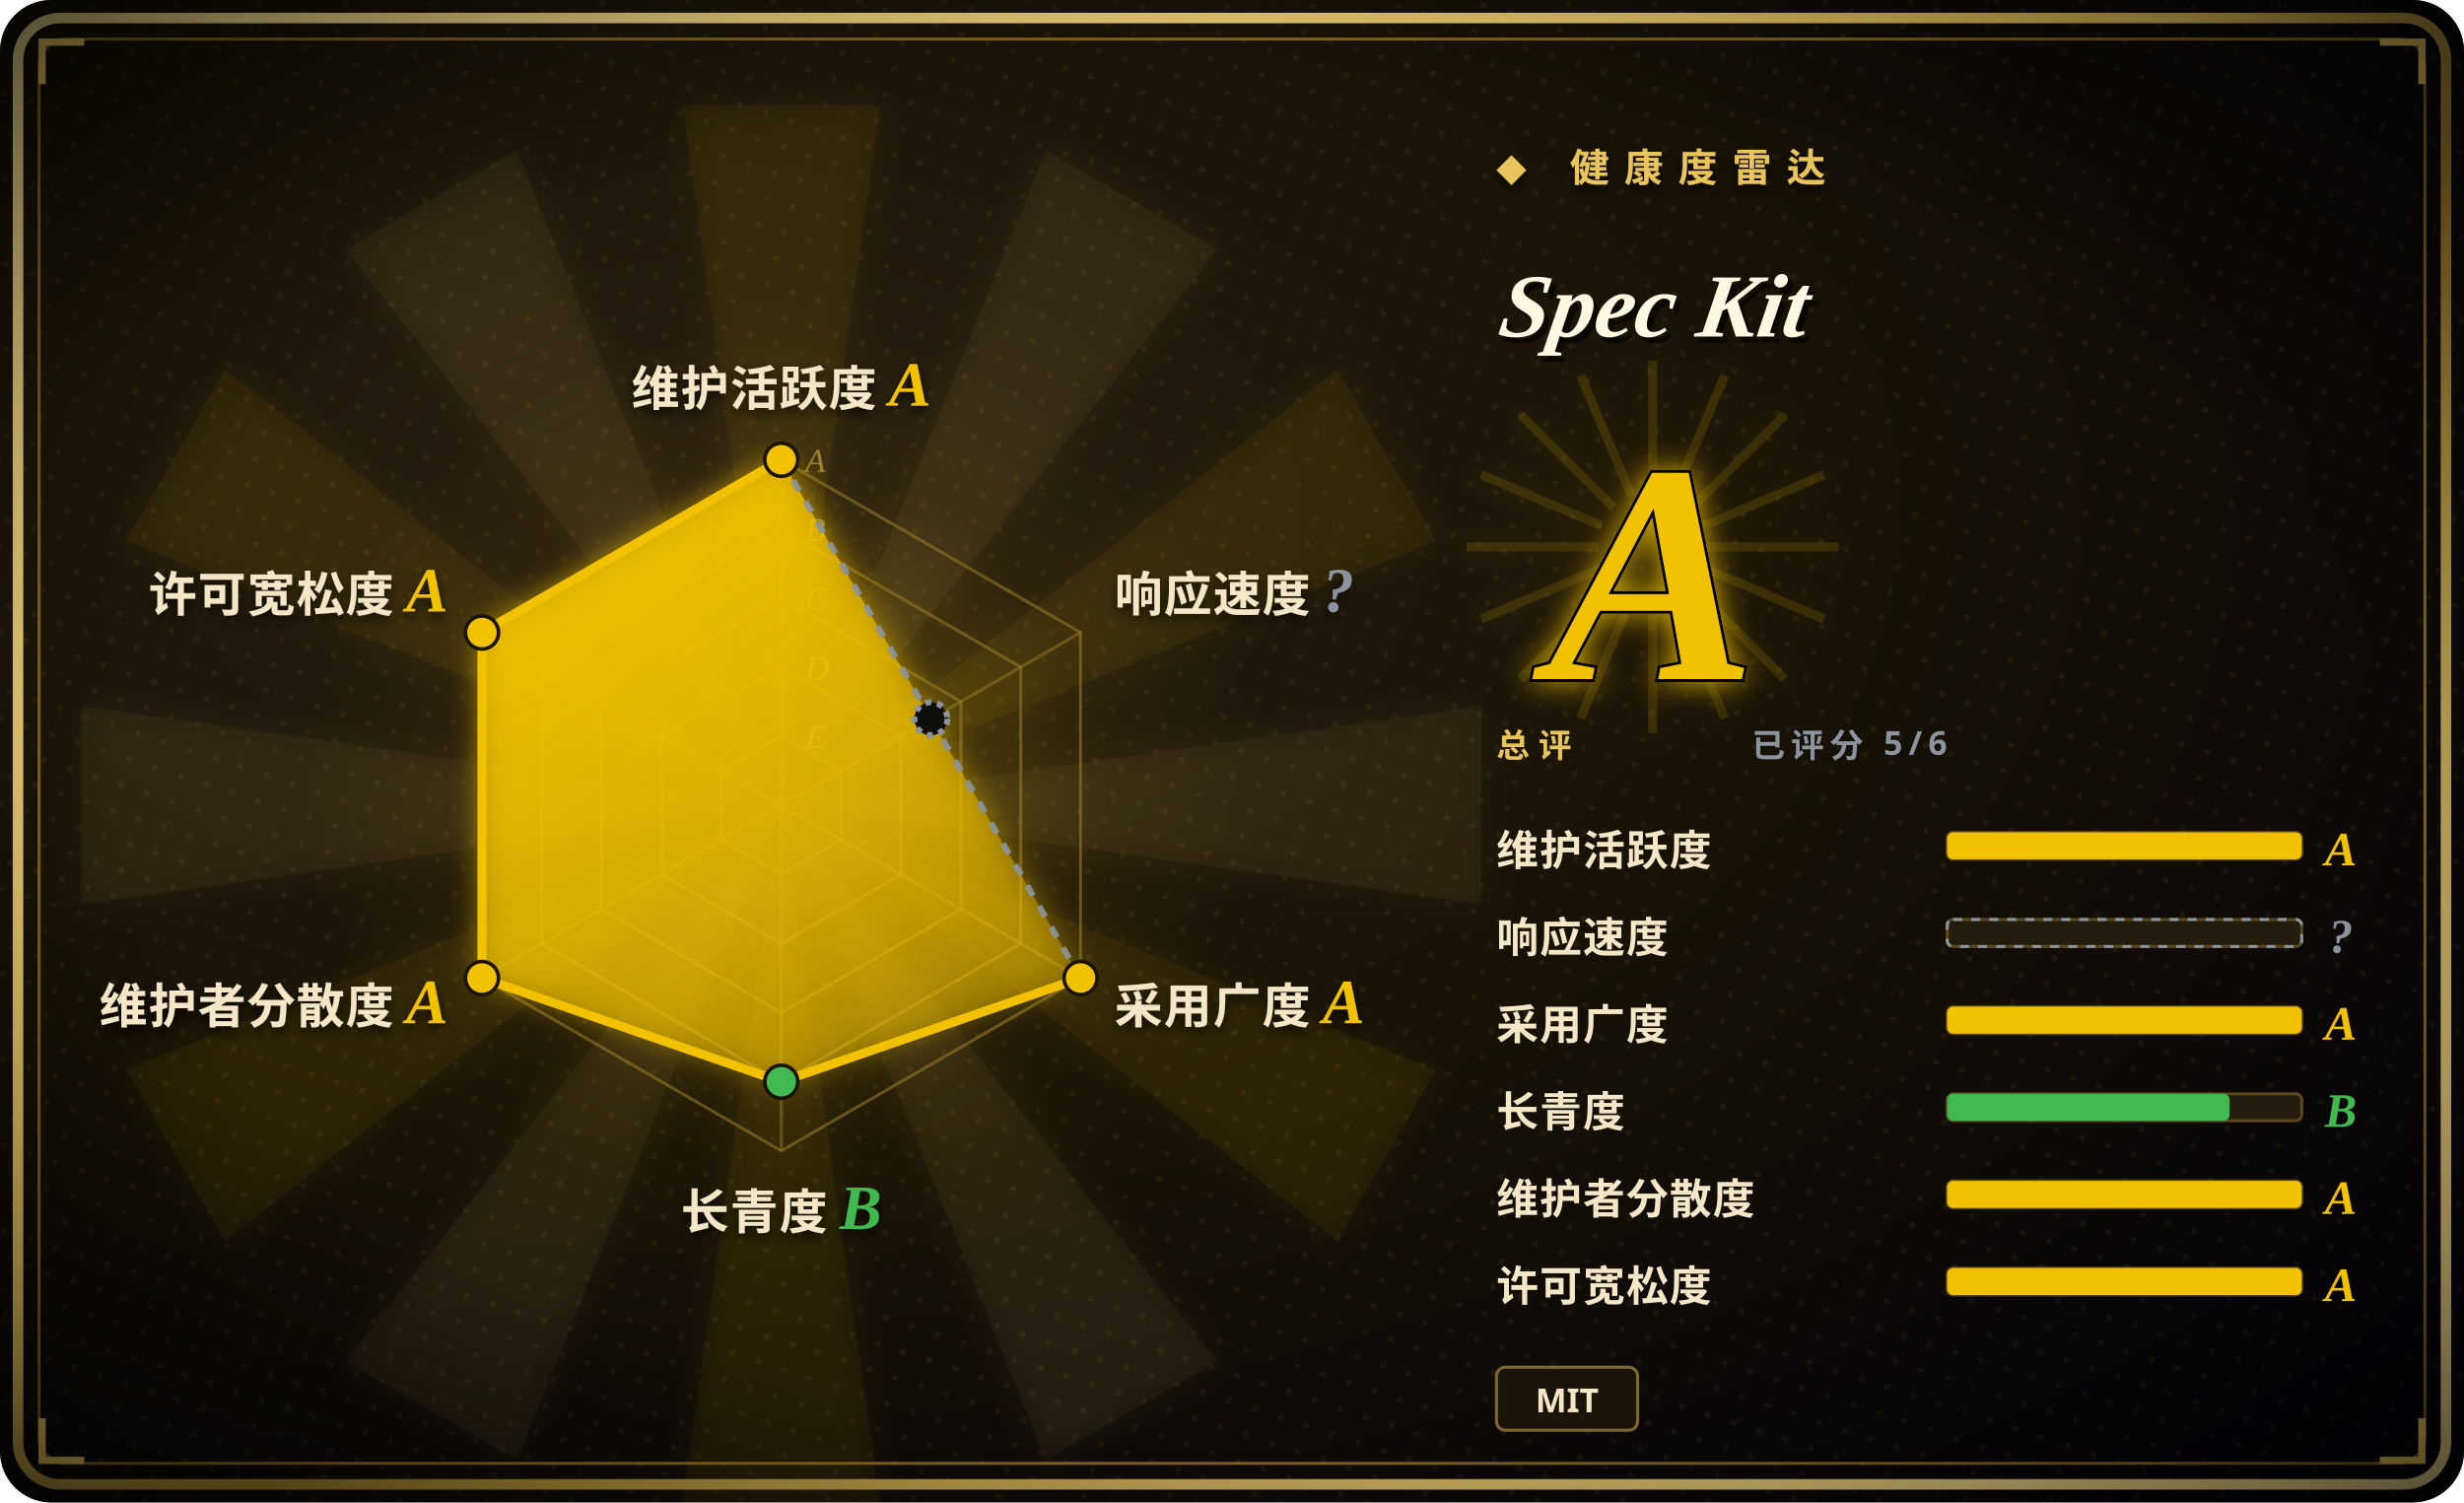
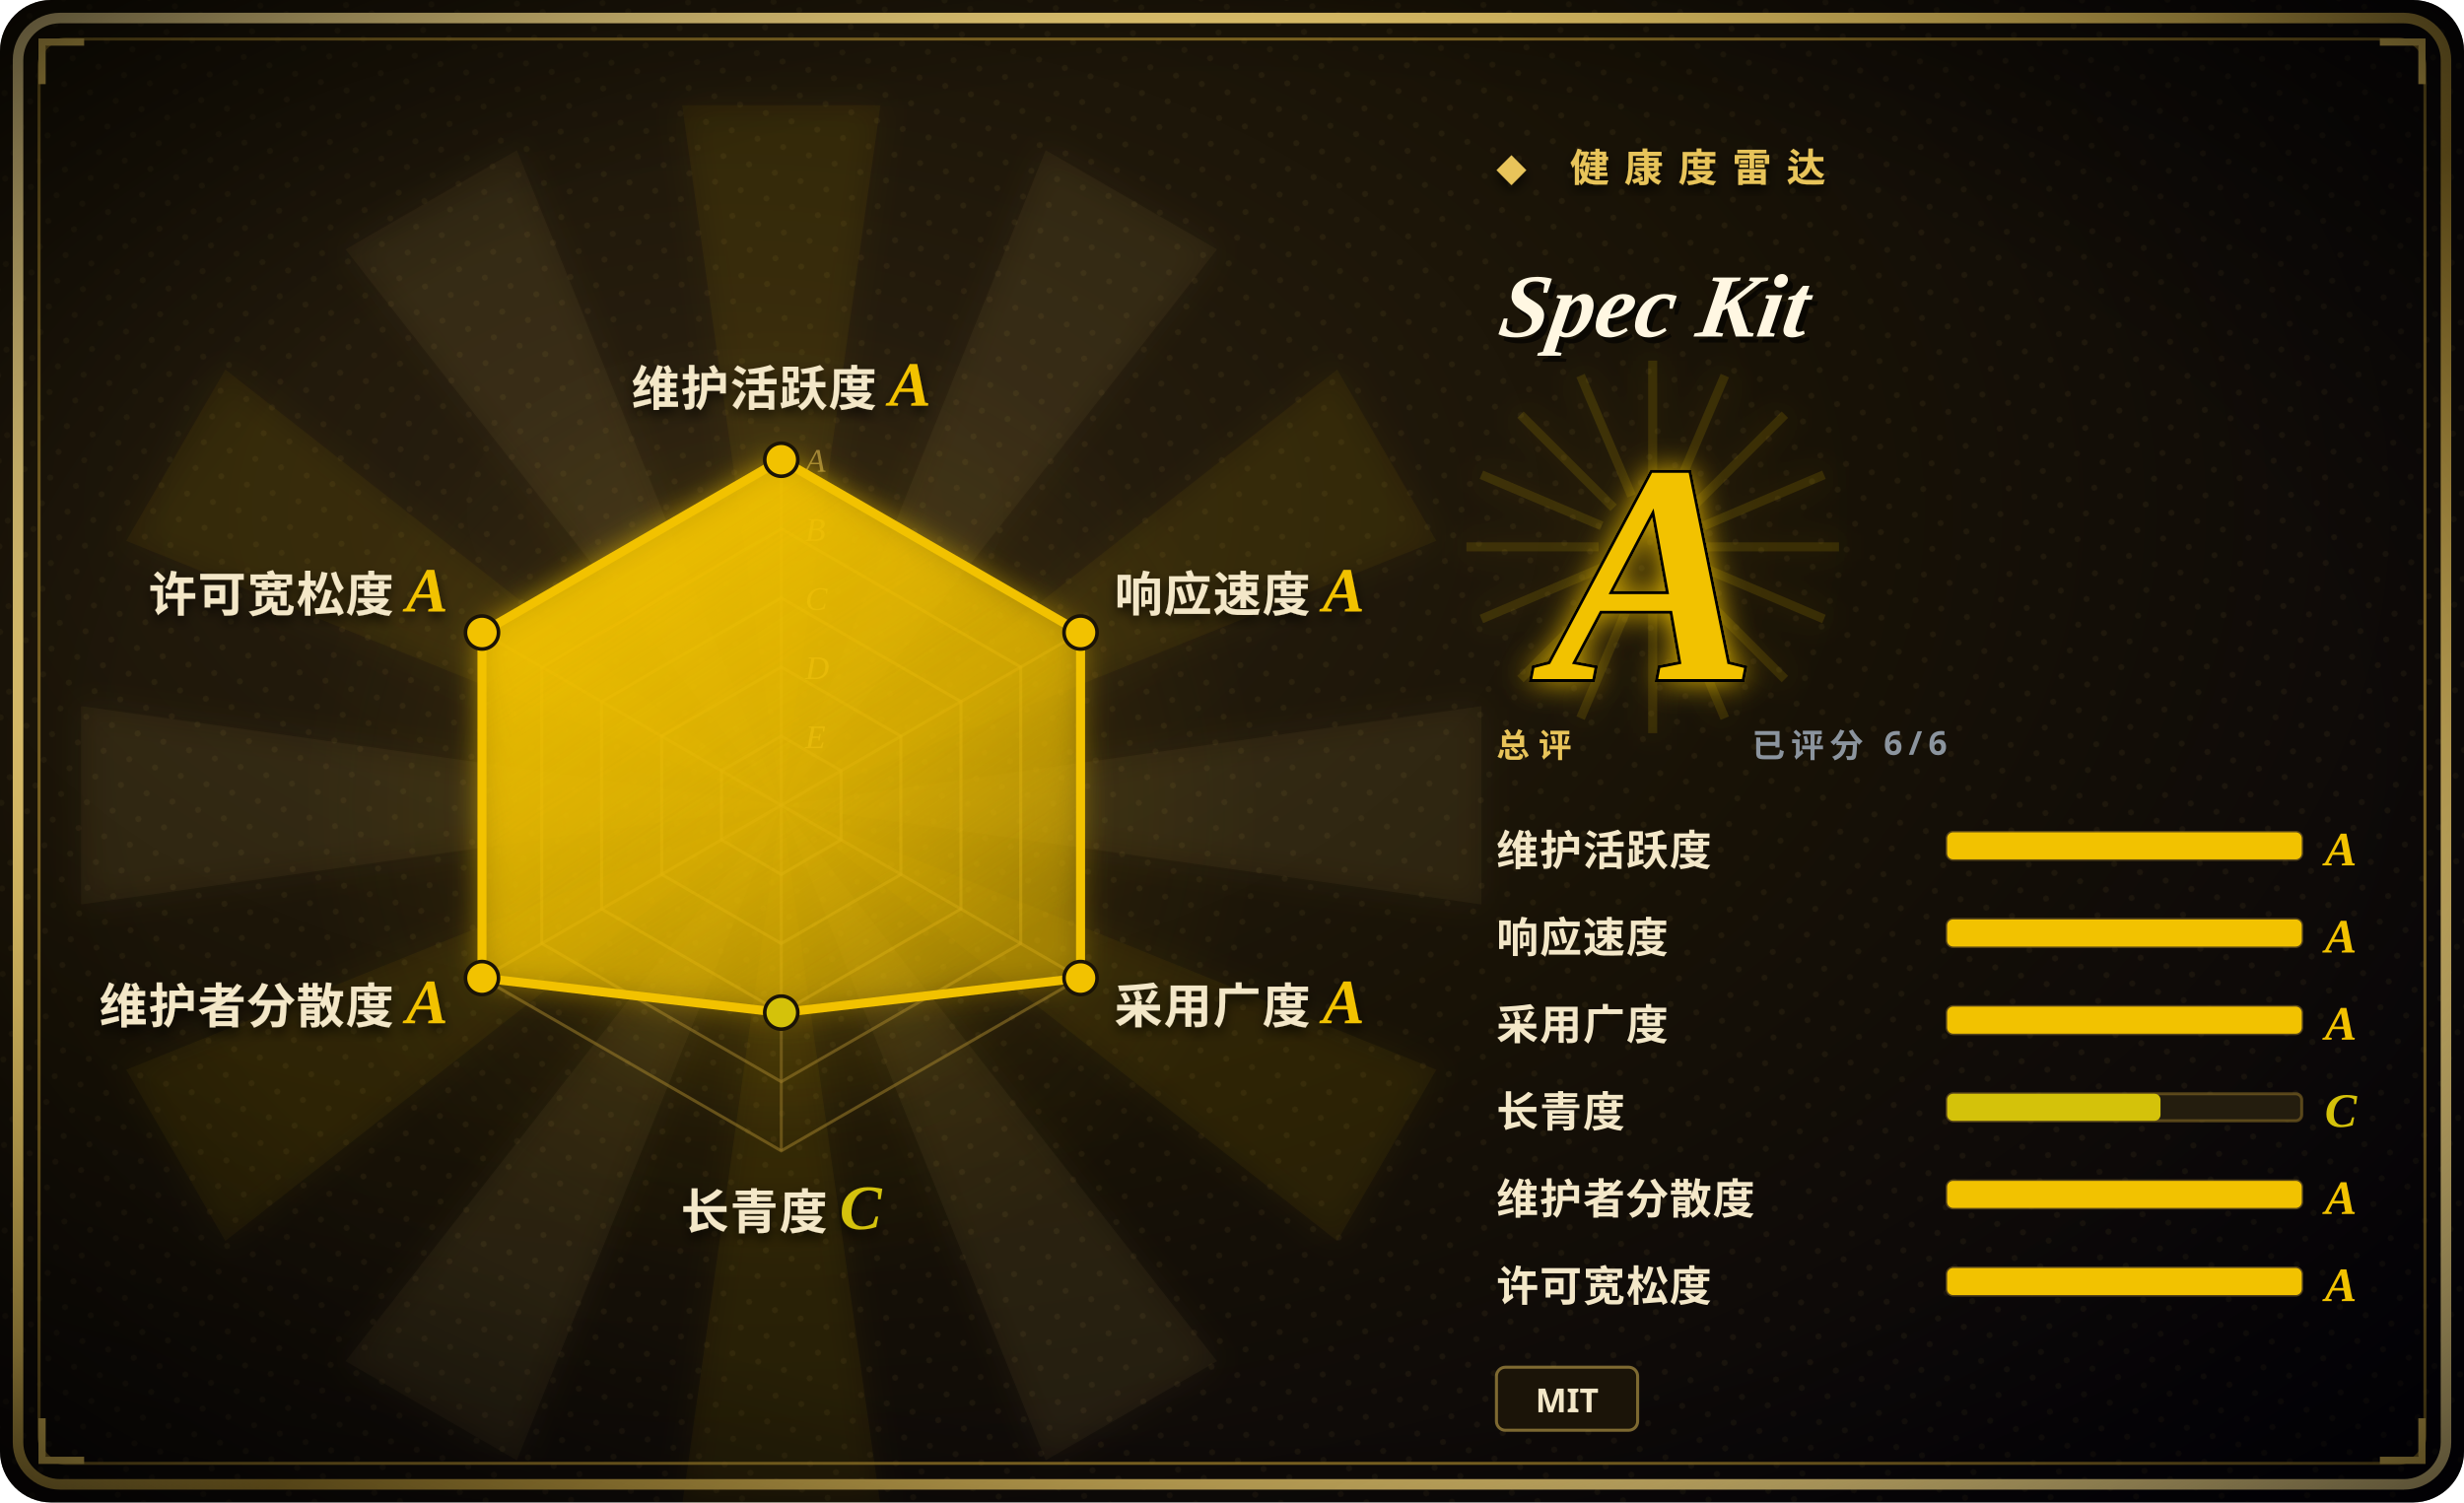
<svg xmlns="http://www.w3.org/2000/svg" width="820" height="500" viewBox="0 0 820 500">
  <defs>
    <radialGradient id="bg" cx="30%" cy="34%" r="90%">
      <stop offset="0%" stop-color="#2a2010" />
      <stop offset="48%" stop-color="#181206" />
      <stop offset="100%" stop-color="#05030a" />
    </radialGradient>
    <radialGradient id="vig" cx="50%" cy="50%" r="72%">
      <stop offset="62%" stop-color="#000000" stop-opacity="0" />
      <stop offset="100%" stop-color="#000000" stop-opacity="0.72" />
    </radialGradient>
    <linearGradient id="frame" x1="0" y1="0" x2="1" y2="1">
      <stop offset="0%" stop-color="#f6dd92" />
      <stop offset="45%" stop-color="#E8C45A" />
      <stop offset="55%" stop-color="#9c7d2a" />
      <stop offset="100%" stop-color="#f6dd92" />
    </linearGradient>
    <linearGradient id="poly" x1="0" y1="0" x2="0.7" y2="1">
      <stop offset="0%" stop-color="#F2C200" stop-opacity="0.92" />
      <stop offset="100%" stop-color="#F2C200" stop-opacity="0.34" />
    </linearGradient>
    <radialGradient id="halo" cx="50%" cy="50%" r="50%">
      <stop offset="0%" stop-color="#F2C200" stop-opacity="0.34" />
      <stop offset="68%" stop-color="#F2C200" stop-opacity="0.04" />
      <stop offset="100%" stop-color="#F2C200" stop-opacity="0" />
    </radialGradient>
    <filter id="glow" x="-60%" y="-60%" width="220%" height="220%">
      <feGaussianBlur stdDeviation="5" result="b" />
      <feMerge>
        <feMergeNode in="b" />
        <feMergeNode in="SourceGraphic" />
      </feMerge>
    </filter>
    <filter id="soft" x="-30%" y="-30%" width="160%" height="160%">
      <feDropShadow dx="0" dy="2" stdDeviation="2" flood-color="#000" flood-opacity="0.7" />
    </filter>
    <pattern id="halftone" width="9" height="9" patternUnits="userSpaceOnUse" patternTransform="rotate(18)">
      <circle cx="2" cy="2" r="1" fill="#E8C45A" fill-opacity="0.06" />
    </pattern>
  </defs>
  <rect width="820" height="500" rx="17" fill="url(#bg)" />
  <rect width="820" height="500" rx="17" fill="url(#halftone)" />
  <g opacity="0.5" filter="url(#glow)">
    <path d="M260,268 L493,235 L493,301 Z" fill="#E8C45A" fill-opacity="0.10" />
    <path d="M260,268 L478,356 L445,413 Z" fill="#F2C200" fill-opacity="0.10" />
    <path d="M260,268 L405,453 L348,486 Z" fill="#E8C45A" fill-opacity="0.10" />
    <path d="M260,268 L293,501 L227,501 Z" fill="#F2C200" fill-opacity="0.10" />
    <path d="M260,268 L172,486 L115,453 Z" fill="#E8C45A" fill-opacity="0.10" />
    <path d="M260,268 L75,413 L42,356 Z" fill="#F2C200" fill-opacity="0.10" />
    <path d="M260,268 L27,301 L27,235 Z" fill="#E8C45A" fill-opacity="0.10" />
    <path d="M260,268 L42,180 L75,123 Z" fill="#F2C200" fill-opacity="0.10" />
    <path d="M260,268 L115,83 L172,50 Z" fill="#E8C45A" fill-opacity="0.10" />
    <path d="M260,268 L227,35 L293,35 Z" fill="#F2C200" fill-opacity="0.10" />
    <path d="M260,268 L348,50 L405,83 Z" fill="#E8C45A" fill-opacity="0.10" />
    <path d="M260,268 L445,123 L478,180 Z" fill="#F2C200" fill-opacity="0.10" />
  </g>
  <circle cx="260" cy="268" r="161" fill="url(#halo)" />
  <rect x="6" y="6" width="808" height="488" rx="14" fill="none" stroke="url(#frame)" stroke-width="3.5" />
  <rect x="13" y="13" width="794" height="474" rx="9" fill="none" stroke="#9c7d2a" stroke-width="1" stroke-opacity="0.8" />
  <path d="M14,28 L14,14 L28,14" fill="none" stroke="#E8C45A" stroke-width="2.4" />
  <path d="M806,28 L806,14 L792,14" fill="none" stroke="#E8C45A" stroke-width="2.4" />
  <path d="M14,472 L14,486 L28,486" fill="none" stroke="#E8C45A" stroke-width="2.4" />
  <path d="M806,472 L806,486 L792,486" fill="none" stroke="#E8C45A" stroke-width="2.4" />
  <rect width="820" height="500" rx="17" fill="url(#vig)" />
  <polygon points="260.0,153.0 359.6,210.5 359.6,325.5 260.0,383.0 160.4,325.5 160.4,210.5" fill="none" stroke="#9c7d2a" stroke-opacity="0.55" stroke-width="1" />
  <polygon points="260.0,176.0 339.7,222.0 339.7,314.0 260.0,360.0 180.3,314.0 180.3,222.0" fill="none" stroke="#9c7d2a" stroke-opacity="0.55" stroke-width="1" />
  <polygon points="260.0,199.0 319.8,233.5 319.8,302.5 260.0,337.0 200.2,302.5 200.2,233.5" fill="none" stroke="#9c7d2a" stroke-opacity="0.55" stroke-width="1" />
  <polygon points="260.0,222.0 299.8,245.0 299.8,291.0 260.0,314.0 220.2,291.0 220.2,245.0" fill="none" stroke="#9c7d2a" stroke-opacity="0.55" stroke-width="1" />
  <polygon points="260.0,245.0 279.9,256.5 279.9,279.5 260.0,291.0 240.1,279.5 240.1,256.5" fill="none" stroke="#9c7d2a" stroke-opacity="0.55" stroke-width="1" />
  <line x1="260" y1="268" x2="260.0" y2="153.0" stroke="#9c7d2a" stroke-opacity="0.5" stroke-width="1" />
  <line x1="260" y1="268" x2="359.6" y2="210.5" stroke="#9c7d2a" stroke-opacity="0.5" stroke-width="1" />
  <line x1="260" y1="268" x2="359.6" y2="325.5" stroke="#9c7d2a" stroke-opacity="0.5" stroke-width="1" />
  <line x1="260" y1="268" x2="260.0" y2="383.0" stroke="#9c7d2a" stroke-opacity="0.5" stroke-width="1" />
  <line x1="260" y1="268" x2="160.4" y2="325.5" stroke="#9c7d2a" stroke-opacity="0.5" stroke-width="1" />
  <line x1="260" y1="268" x2="160.4" y2="210.5" stroke="#9c7d2a" stroke-opacity="0.5" stroke-width="1" />
  <text x="268" y="157.0" font-size="11" font-style="italic" fill="#E8C45A" fill-opacity="0.55" font-family="'Georgia','Times New Roman',serif">A</text>
  <text x="268" y="180.0" font-size="11" font-style="italic" fill="#E8C45A" fill-opacity="0.55" font-family="'Georgia','Times New Roman',serif">B</text>
  <text x="268" y="203.0" font-size="11" font-style="italic" fill="#E8C45A" fill-opacity="0.55" font-family="'Georgia','Times New Roman',serif">C</text>
  <text x="268" y="226.0" font-size="11" font-style="italic" fill="#E8C45A" fill-opacity="0.55" font-family="'Georgia','Times New Roman',serif">D</text>
  <text x="268" y="249.0" font-size="11" font-style="italic" fill="#E8C45A" fill-opacity="0.55" font-family="'Georgia','Times New Roman',serif">E</text>
-   <polygon points="260.0,153.0 309.8,239.2 359.6,325.5 260.0,360.0 160.4,325.5 160.4,210.5" fill="url(#poly)" filter="url(#glow)" />
-   <line x1="260.0" y1="153.0" x2="309.8" y2="239.2" stroke="#8B949E" stroke-width="2" stroke-dasharray="4 4" stroke-opacity="0.92" />
-   <line x1="309.8" y1="239.2" x2="359.6" y2="325.5" stroke="#8B949E" stroke-width="2" stroke-dasharray="4 4" stroke-opacity="0.92" />
-   <line x1="359.6" y1="325.5" x2="260.0" y2="360.0" stroke="#F2C200" stroke-width="3" />
-   <line x1="260.0" y1="360.0" x2="160.4" y2="325.5" stroke="#F2C200" stroke-width="3" />
+   <polygon points="260.0,153.0 359.6,210.5 359.6,325.5 260.0,337.0 160.4,325.5 160.4,210.5" fill="url(#poly)" filter="url(#glow)" />
+   <line x1="260.0" y1="153.0" x2="359.6" y2="210.5" stroke="#F2C200" stroke-width="3" />
+   <line x1="359.6" y1="210.5" x2="359.6" y2="325.5" stroke="#F2C200" stroke-width="3" />
+   <line x1="359.6" y1="325.5" x2="260.0" y2="337.0" stroke="#F2C200" stroke-width="3" />
+   <line x1="260.0" y1="337.0" x2="160.4" y2="325.5" stroke="#F2C200" stroke-width="3" />
  <line x1="160.4" y1="325.5" x2="160.4" y2="210.5" stroke="#F2C200" stroke-width="3" />
  <line x1="160.4" y1="210.5" x2="260.0" y2="153.0" stroke="#F2C200" stroke-width="3" />
  <circle cx="260.0" cy="153.0" r="5.5" fill="#F2C200" stroke="#1a1306" stroke-width="1.2" />
-   <circle cx="309.8" cy="239.2" r="5.5" fill="#10100b" stroke="#8B949E" stroke-width="2" stroke-dasharray="2 2" />
+   <circle cx="359.6" cy="210.5" r="5.5" fill="#F2C200" stroke="#1a1306" stroke-width="1.2" />
  <circle cx="359.6" cy="325.5" r="5.5" fill="#F2C200" stroke="#1a1306" stroke-width="1.2" />
-   <circle cx="260.0" cy="360.0" r="5.5" fill="#3FB950" stroke="#1a1306" stroke-width="1.2" />
+   <circle cx="260.0" cy="337.0" r="5.5" fill="#D4C20A" stroke="#1a1306" stroke-width="1.2" />
  <circle cx="160.4" cy="325.5" r="5.5" fill="#F2C200" stroke="#1a1306" stroke-width="1.2" />
  <circle cx="160.4" cy="210.5" r="5.5" fill="#F2C200" stroke="#1a1306" stroke-width="1.2" />
  <text x="260.0" y="135.0" font-size="16" font-weight="900" fill="#f3e7c8" text-anchor="middle" font-family="'PingFang SC','Hiragino Sans GB','Heiti SC','Microsoft YaHei',sans-serif" letter-spacing="0.4" filter="url(#soft)">维护活跃度 <tspan fill="#F2C200" font-family="'Georgia','Times New Roman',serif" font-style="italic" font-size="21">A</tspan>
  </text>
-   <text x="370.9" y="203.5" font-size="16" font-weight="900" fill="#f3e7c8" text-anchor="start" font-family="'PingFang SC','Hiragino Sans GB','Heiti SC','Microsoft YaHei',sans-serif" letter-spacing="0.4" filter="url(#soft)">响应速度 <tspan fill="#8B949E" font-family="'Georgia','Times New Roman',serif" font-style="italic" font-size="21">?</tspan>
+   <text x="370.9" y="203.5" font-size="16" font-weight="900" fill="#f3e7c8" text-anchor="start" font-family="'PingFang SC','Hiragino Sans GB','Heiti SC','Microsoft YaHei',sans-serif" letter-spacing="0.4" filter="url(#soft)">响应速度 <tspan fill="#F2C200" font-family="'Georgia','Times New Roman',serif" font-style="italic" font-size="21">A</tspan>
  </text>
  <text x="370.9" y="340.5" font-size="16" font-weight="900" fill="#f3e7c8" text-anchor="start" font-family="'PingFang SC','Hiragino Sans GB','Heiti SC','Microsoft YaHei',sans-serif" letter-spacing="0.4" filter="url(#soft)">采用广度 <tspan fill="#F2C200" font-family="'Georgia','Times New Roman',serif" font-style="italic" font-size="21">A</tspan>
  </text>
-   <text x="260.0" y="409.0" font-size="16" font-weight="900" fill="#f3e7c8" text-anchor="middle" font-family="'PingFang SC','Hiragino Sans GB','Heiti SC','Microsoft YaHei',sans-serif" letter-spacing="0.4" filter="url(#soft)">长青度 <tspan fill="#3FB950" font-family="'Georgia','Times New Roman',serif" font-style="italic" font-size="21">B</tspan>
+   <text x="260.0" y="409.0" font-size="16" font-weight="900" fill="#f3e7c8" text-anchor="middle" font-family="'PingFang SC','Hiragino Sans GB','Heiti SC','Microsoft YaHei',sans-serif" letter-spacing="0.4" filter="url(#soft)">长青度 <tspan fill="#D4C20A" font-family="'Georgia','Times New Roman',serif" font-style="italic" font-size="21">C</tspan>
  </text>
  <text x="149.1" y="340.5" font-size="16" font-weight="900" fill="#f3e7c8" text-anchor="end" font-family="'PingFang SC','Hiragino Sans GB','Heiti SC','Microsoft YaHei',sans-serif" letter-spacing="0.4" filter="url(#soft)">维护者分散度 <tspan fill="#F2C200" font-family="'Georgia','Times New Roman',serif" font-style="italic" font-size="21">A</tspan>
  </text>
  <text x="149.1" y="203.5" font-size="16" font-weight="900" fill="#f3e7c8" text-anchor="end" font-family="'PingFang SC','Hiragino Sans GB','Heiti SC','Microsoft YaHei',sans-serif" letter-spacing="0.4" filter="url(#soft)">许可宽松度 <tspan fill="#F2C200" font-family="'Georgia','Times New Roman',serif" font-style="italic" font-size="21">A</tspan>
  </text>
  <text x="498" y="60" font-size="13" letter-spacing="5" fill="#E8C45A" font-weight="900" font-family="'PingFang SC','Hiragino Sans GB','Heiti SC','Microsoft YaHei',sans-serif" filter="url(#soft)">◆ 健康度雷达</text>
  <g transform="translate(498,112) skewX(-9)">
    <text x="2" y="2" font-size="30" font-weight="900" font-style="italic" fill="#000" fill-opacity="0.6" font-family="'Georgia','Times New Roman',serif">Spec Kit</text>
    <text x="0" y="0" font-size="30" font-weight="900" font-style="italic" fill="#fff7e2" font-family="'Georgia','Times New Roman',serif">Spec Kit</text>
  </g>
  <line x1="498" y1="124" x2="648" y2="124" stroke="url(#frame)" stroke-width="2" />
  <g opacity="0.85" filter="url(#glow)">
    <line x1="568" y1="182" x2="612" y2="182" stroke="#F2C200" stroke-opacity="0.16" stroke-width="3" />
    <line x1="567" y1="189" x2="607" y2="206" stroke="#F2C200" stroke-opacity="0.16" stroke-width="3" />
    <line x1="563" y1="195" x2="594" y2="226" stroke="#F2C200" stroke-opacity="0.16" stroke-width="3" />
    <line x1="557" y1="199" x2="574" y2="239" stroke="#F2C200" stroke-opacity="0.16" stroke-width="3" />
    <line x1="550" y1="200" x2="550" y2="244" stroke="#F2C200" stroke-opacity="0.16" stroke-width="3" />
    <line x1="543" y1="199" x2="526" y2="239" stroke="#F2C200" stroke-opacity="0.16" stroke-width="3" />
    <line x1="537" y1="195" x2="506" y2="226" stroke="#F2C200" stroke-opacity="0.16" stroke-width="3" />
    <line x1="533" y1="189" x2="493" y2="206" stroke="#F2C200" stroke-opacity="0.16" stroke-width="3" />
    <line x1="532" y1="182" x2="488" y2="182" stroke="#F2C200" stroke-opacity="0.16" stroke-width="3" />
    <line x1="533" y1="175" x2="493" y2="158" stroke="#F2C200" stroke-opacity="0.16" stroke-width="3" />
    <line x1="537" y1="169" x2="506" y2="138" stroke="#F2C200" stroke-opacity="0.16" stroke-width="3" />
    <line x1="543" y1="165" x2="526" y2="125" stroke="#F2C200" stroke-opacity="0.16" stroke-width="3" />
    <line x1="550" y1="164" x2="550" y2="120" stroke="#F2C200" stroke-opacity="0.16" stroke-width="3" />
    <line x1="557" y1="165" x2="574" y2="125" stroke="#F2C200" stroke-opacity="0.16" stroke-width="3" />
    <line x1="563" y1="169" x2="594" y2="138" stroke="#F2C200" stroke-opacity="0.16" stroke-width="3" />
    <line x1="567" y1="175" x2="607" y2="158" stroke="#F2C200" stroke-opacity="0.16" stroke-width="3" />
  </g>
  <text x="550" y="226" font-size="104" font-weight="900" font-style="italic" text-anchor="middle" fill="#F2C200" stroke="#000" stroke-width="2" paint-order="stroke" font-family="'Georgia','Times New Roman',serif" filter="url(#glow)">A</text>
  <text x="498" y="252" font-size="11" letter-spacing="3" fill="#E8C45A" font-family="'PingFang SC','Hiragino Sans GB','Heiti SC','Microsoft YaHei',sans-serif" font-weight="900">总评</text>
-   <text x="648" y="252" font-size="11" letter-spacing="2" fill="#8B949E" font-family="'PingFang SC','Hiragino Sans GB','Heiti SC','Microsoft YaHei',sans-serif" font-weight="900" text-anchor="end">已评分 5/6</text>
+   <text x="648" y="252" font-size="11" letter-spacing="2" fill="#8B949E" font-family="'PingFang SC','Hiragino Sans GB','Heiti SC','Microsoft YaHei',sans-serif" font-weight="900" text-anchor="end">已评分 6/6</text>
  <text x="498" y="288" font-size="14" font-weight="900" fill="#f3e7c8" font-family="'PingFang SC','Hiragino Sans GB','Heiti SC','Microsoft YaHei',sans-serif" letter-spacing="0.4">维护活跃度</text>
  <rect x="648" y="277" width="118" height="9" rx="2" fill="#241d0e" stroke="#9c7d2a" stroke-opacity="0.5" />
  <rect x="648" y="277" width="118" height="9" rx="2" fill="#F2C200" />
  <text x="779" y="288" font-size="16" font-weight="900" font-style="italic" fill="#F2C200" font-family="'Georgia','Times New Roman',serif" text-anchor="middle">A</text>
  <text x="498" y="317" font-size="14" font-weight="900" fill="#f3e7c8" font-family="'PingFang SC','Hiragino Sans GB','Heiti SC','Microsoft YaHei',sans-serif" letter-spacing="0.4">响应速度</text>
  <rect x="648" y="306" width="118" height="9" rx="2" fill="#241d0e" stroke="#9c7d2a" stroke-opacity="0.5" />
-   <rect x="648" y="306" width="118" height="9" rx="2" fill="none" stroke="#8B949E" stroke-dasharray="3 3" />
-   <text x="779" y="317" font-size="16" font-weight="900" font-style="italic" fill="#8B949E" font-family="'Georgia','Times New Roman',serif" text-anchor="middle">?</text>
+   <rect x="648" y="306" width="118" height="9" rx="2" fill="#F2C200" />
+   <text x="779" y="317" font-size="16" font-weight="900" font-style="italic" fill="#F2C200" font-family="'Georgia','Times New Roman',serif" text-anchor="middle">A</text>
  <text x="498" y="346" font-size="14" font-weight="900" fill="#f3e7c8" font-family="'PingFang SC','Hiragino Sans GB','Heiti SC','Microsoft YaHei',sans-serif" letter-spacing="0.4">采用广度</text>
  <rect x="648" y="335" width="118" height="9" rx="2" fill="#241d0e" stroke="#9c7d2a" stroke-opacity="0.5" />
  <rect x="648" y="335" width="118" height="9" rx="2" fill="#F2C200" />
  <text x="779" y="346" font-size="16" font-weight="900" font-style="italic" fill="#F2C200" font-family="'Georgia','Times New Roman',serif" text-anchor="middle">A</text>
  <text x="498" y="375" font-size="14" font-weight="900" fill="#f3e7c8" font-family="'PingFang SC','Hiragino Sans GB','Heiti SC','Microsoft YaHei',sans-serif" letter-spacing="0.4">长青度</text>
  <rect x="648" y="364" width="118" height="9" rx="2" fill="#241d0e" stroke="#9c7d2a" stroke-opacity="0.5" />
-   <rect x="648" y="364" width="94" height="9" rx="2" fill="#3FB950" />
-   <text x="779" y="375" font-size="16" font-weight="900" font-style="italic" fill="#3FB950" font-family="'Georgia','Times New Roman',serif" text-anchor="middle">B</text>
+   <rect x="648" y="364" width="71" height="9" rx="2" fill="#D4C20A" />
+   <text x="779" y="375" font-size="16" font-weight="900" font-style="italic" fill="#D4C20A" font-family="'Georgia','Times New Roman',serif" text-anchor="middle">C</text>
  <text x="498" y="404" font-size="14" font-weight="900" fill="#f3e7c8" font-family="'PingFang SC','Hiragino Sans GB','Heiti SC','Microsoft YaHei',sans-serif" letter-spacing="0.4">维护者分散度</text>
  <rect x="648" y="393" width="118" height="9" rx="2" fill="#241d0e" stroke="#9c7d2a" stroke-opacity="0.5" />
  <rect x="648" y="393" width="118" height="9" rx="2" fill="#F2C200" />
  <text x="779" y="404" font-size="16" font-weight="900" font-style="italic" fill="#F2C200" font-family="'Georgia','Times New Roman',serif" text-anchor="middle">A</text>
  <text x="498" y="433" font-size="14" font-weight="900" fill="#f3e7c8" font-family="'PingFang SC','Hiragino Sans GB','Heiti SC','Microsoft YaHei',sans-serif" letter-spacing="0.4">许可宽松度</text>
  <rect x="648" y="422" width="118" height="9" rx="2" fill="#241d0e" stroke="#9c7d2a" stroke-opacity="0.5" />
  <rect x="648" y="422" width="118" height="9" rx="2" fill="#F2C200" />
  <text x="779" y="433" font-size="16" font-weight="900" font-style="italic" fill="#F2C200" font-family="'Georgia','Times New Roman',serif" text-anchor="middle">A</text>
  <rect x="498" y="455" width="47" height="21" rx="3" fill="#1b1408" stroke="#E8C45A" stroke-opacity="0.5" />
  <text x="521.5" y="470" font-size="11" font-weight="700" fill="#f3e7c8" text-anchor="middle" font-family="'PingFang SC','Hiragino Sans GB','Heiti SC','Microsoft YaHei',sans-serif">MIT</text>
</svg>
